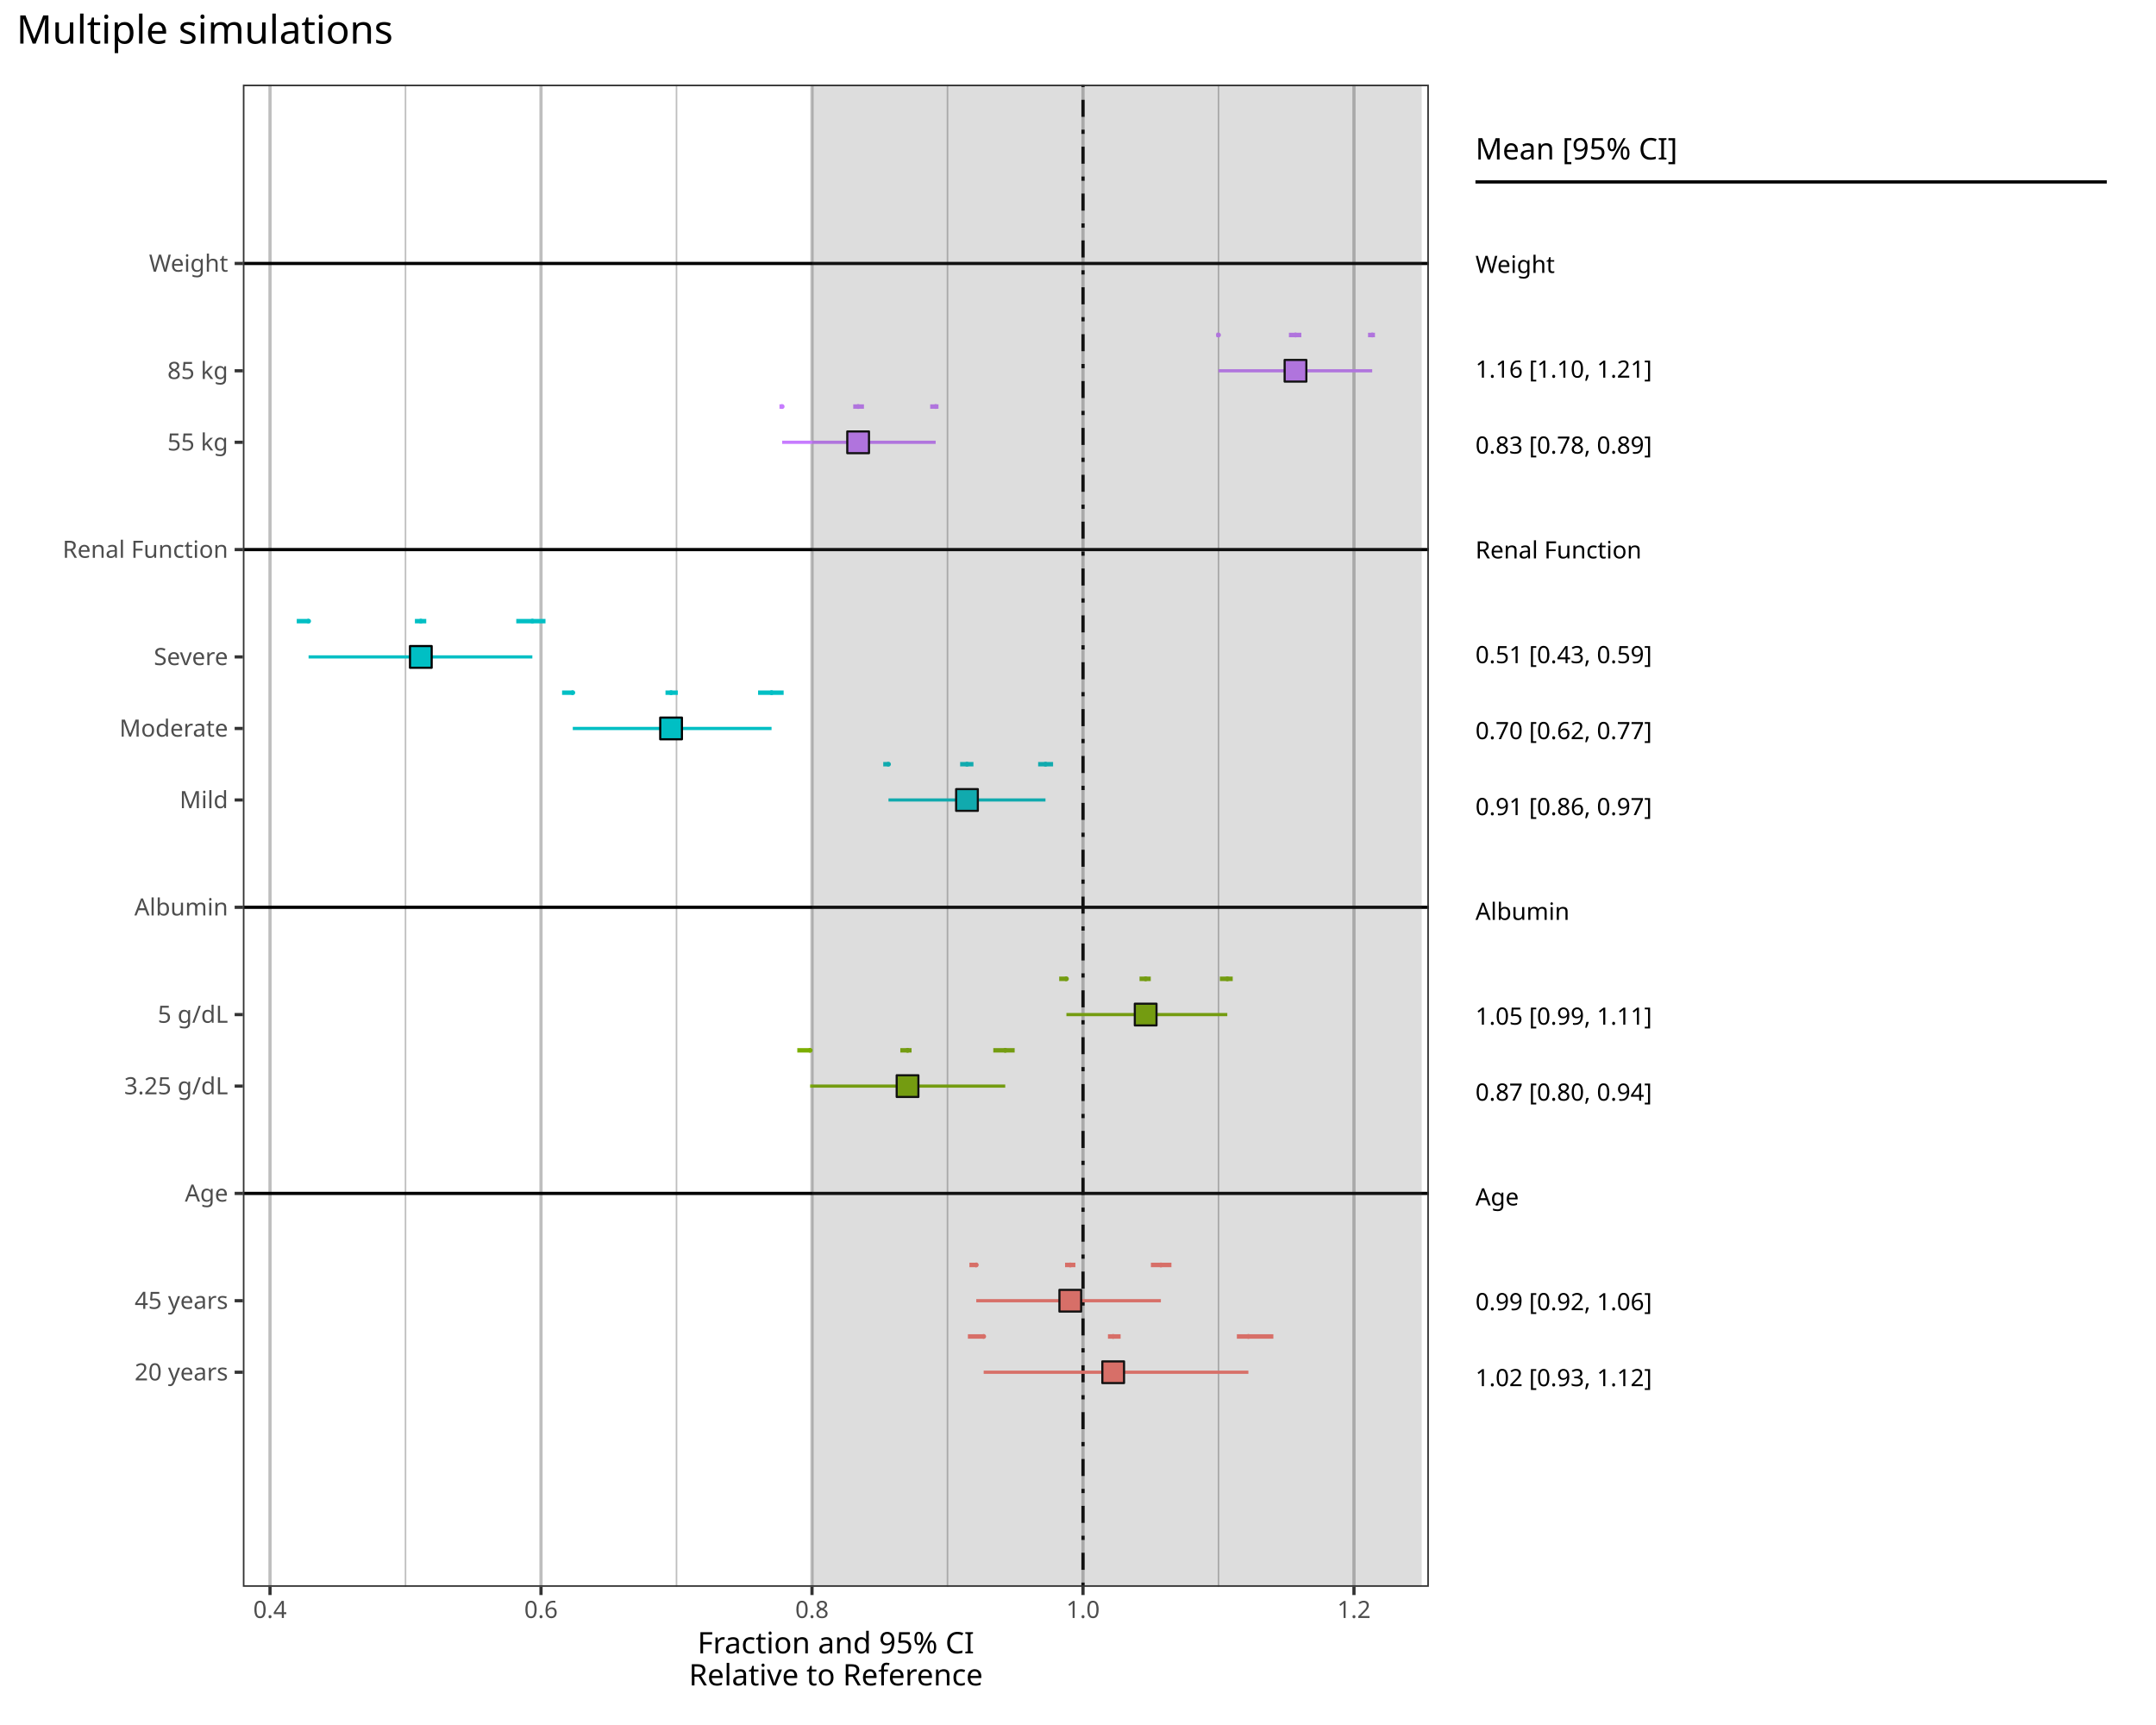
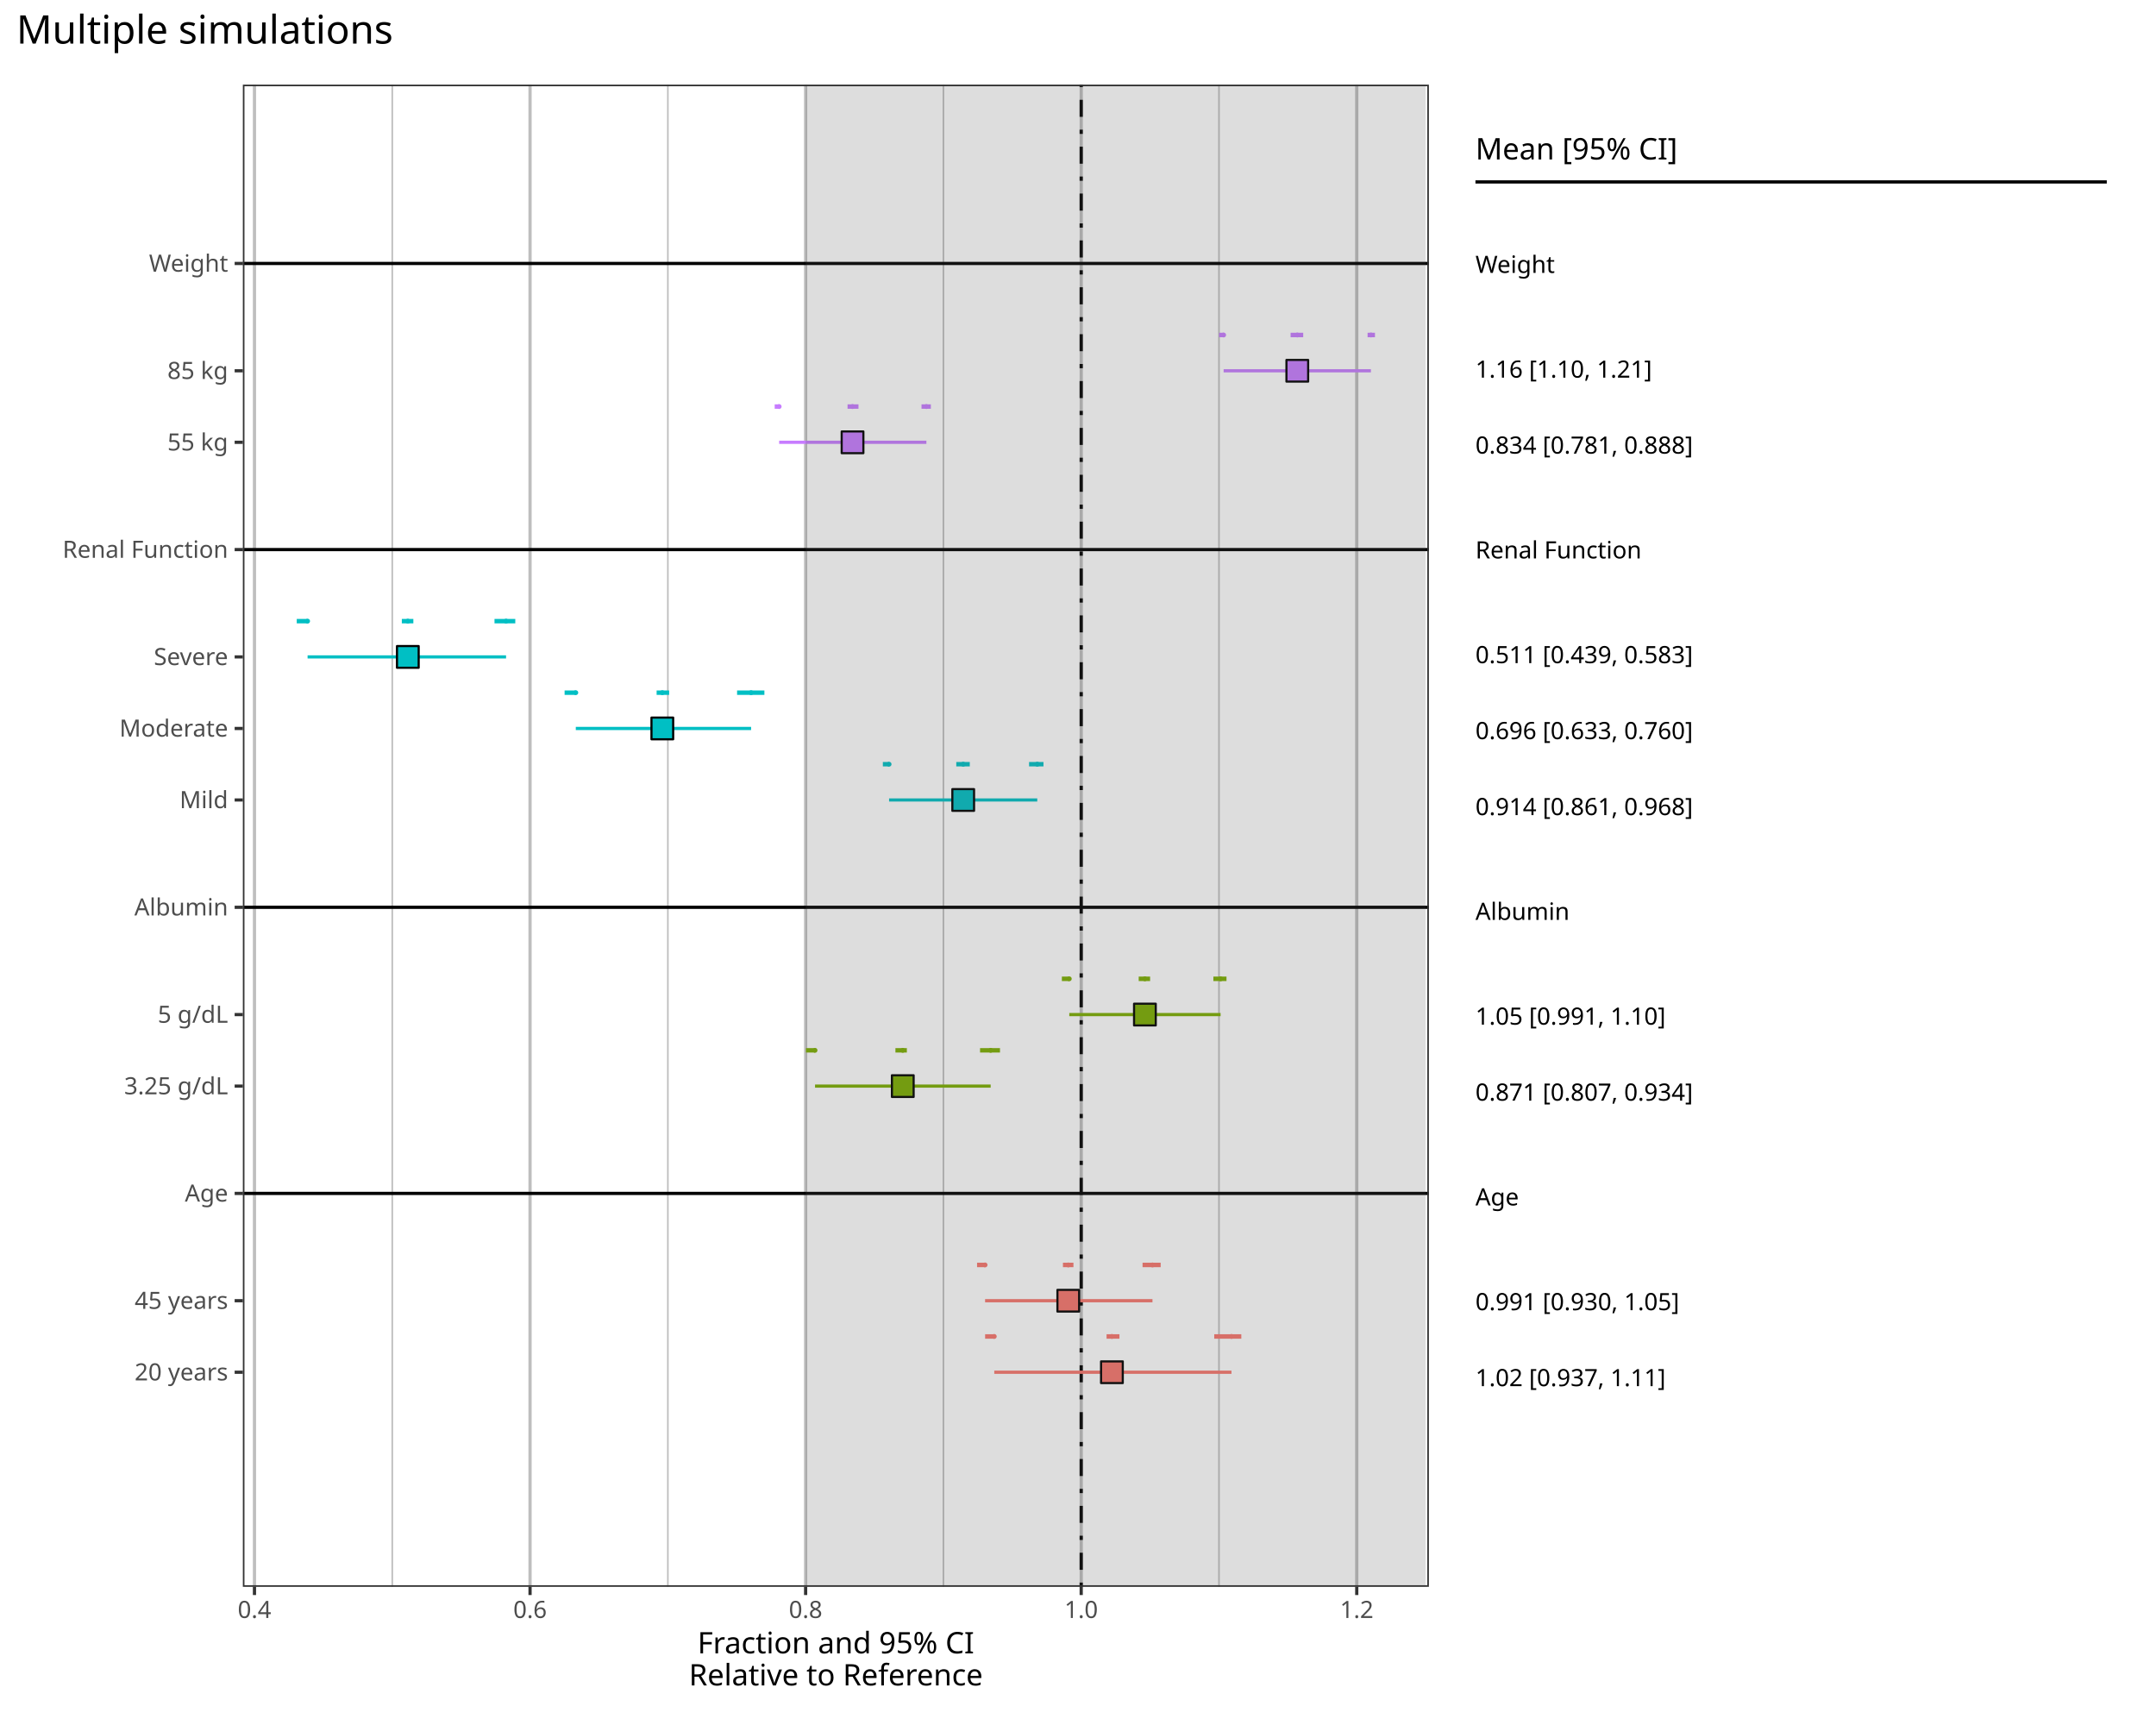
<svg xmlns="http://www.w3.org/2000/svg" class="svglite" data-engine-version="2.0" width="720.00pt" height="576.00pt" viewBox="0 0 720.00 576.00">
  <defs>
    <style type="text/css">
    .svglite line, .svglite polyline, .svglite polygon, .svglite path, .svglite rect, .svglite circle {
      fill: none;
      stroke: #000000;
      stroke-linecap: round;
      stroke-linejoin: round;
      stroke-miterlimit: 10.00;
    }
  </style>
  </defs>
  <rect width="100%" height="100%" style="stroke: none; fill: #FFFFFF;" />
  <defs>
    <clipPath id="cpMC4wMHw3MjAuMDB8MC4wMHw1NzYuMDA=">
      <rect x="0.00" y="0.00" width="720.00" height="576.00" />
    </clipPath>
  </defs>
  <g clip-path="url(#cpMC4wMHw3MjAuMDB8MC4wMHw1NzYuMDA=)">
    <rect x="0.00" y="0.00" width="720.00" height="576.00" style="stroke-width: 1.07; stroke: #FFFFFF; fill: #FFFFFF;" />
  </g>
  <defs>
    <clipPath id="cpNS40OHw3MTQuNTJ8MjIuNzh8NTcwLjUy">
      <rect x="5.48" y="22.78" width="709.04" height="547.74" />
    </clipPath>
  </defs>
  <g clip-path="url(#cpNS40OHw3MTQuNTJ8MjIuNzh8NTcwLjUy)">
</g>
  <g clip-path="url(#cpMC4wMHw3MjAuMDB8MC4wMHw1NzYuMDA=)">
</g>
  <defs>
    <clipPath id="cpNS40OHw0NzguMTd8MjIuNzh8NTcwLjUy">
      <rect x="5.48" y="22.78" width="472.69" height="547.74" />
    </clipPath>
  </defs>
  <g clip-path="url(#cpNS40OHw0NzguMTd8MjIuNzh8NTcwLjUy)">
    <rect x="5.48" y="22.78" width="472.69" height="547.74" style="stroke-width: 1.07; stroke: #FFFFFF; fill: #FFFFFF;" />
  </g>
  <g clip-path="url(#cpMC4wMHw3MjAuMDB8MC4wMHw1NzYuMDA=)">
</g>
  <defs>
    <clipPath id="cpODEuMTB8NDc3LjE4fDI4LjI2fDUyOS44Ng==">
      <rect x="81.10" y="28.26" width="396.08" height="501.60" />
    </clipPath>
  </defs>
  <g clip-path="url(#cpODEuMTB8NDc3LjE4fDI4LjI2fDUyOS44Ng==)">
    <rect x="81.10" y="28.26" width="396.08" height="501.60" style="stroke-width: 1.07; stroke: none; fill: #FFFFFF;" />
-     <polyline points="135.42,529.86 135.42,28.26 " style="stroke-width: 0.53; stroke: #BEBEBE; stroke-linecap: butt;" />
-     <polyline points="225.92,529.86 225.92,28.26 " style="stroke-width: 0.53; stroke: #BEBEBE; stroke-linecap: butt;" />
-     <polyline points="316.42,529.86 316.42,28.26 " style="stroke-width: 0.53; stroke: #BEBEBE; stroke-linecap: butt;" />
-     <polyline points="406.92,529.86 406.92,28.26 " style="stroke-width: 0.53; stroke: #BEBEBE; stroke-linecap: butt;" />
-     <polyline points="90.17,529.86 90.17,28.26 " style="stroke-width: 1.07; stroke: #BEBEBE; stroke-linecap: butt;" />
-     <polyline points="180.67,529.86 180.67,28.26 " style="stroke-width: 1.07; stroke: #BEBEBE; stroke-linecap: butt;" />
-     <polyline points="271.17,529.86 271.17,28.26 " style="stroke-width: 1.07; stroke: #BEBEBE; stroke-linecap: butt;" />
-     <polyline points="361.67,529.86 361.67,28.26 " style="stroke-width: 1.07; stroke: #BEBEBE; stroke-linecap: butt;" />
-     <polyline points="452.16,529.86 452.16,28.26 " style="stroke-width: 1.07; stroke: #BEBEBE; stroke-linecap: butt;" />
-     <line x1="361.67" y1="529.86" x2="361.67" y2="28.26" style="stroke-width: 1.07; stroke-dasharray: 1.42,4.27,5.69,4.27; stroke-linecap: butt;" />
-     <polyline points="416.90,458.21 416.90,458.21 " style="stroke-width: 1.07; stroke: #F8766D; stroke-linecap: butt;" />
-     <polyline points="416.90,458.21 328.50,458.21 " style="stroke-width: 1.07; stroke: #F8766D; stroke-linecap: butt;" />
-     <polyline points="328.50,458.21 328.50,458.21 " style="stroke-width: 1.07; stroke: #F8766D; stroke-linecap: butt;" />
-     <polyline points="387.68,434.32 387.68,434.32 " style="stroke-width: 1.07; stroke: #F8766D; stroke-linecap: butt;" />
-     <polyline points="387.68,434.32 326.02,434.32 " style="stroke-width: 1.07; stroke: #F8766D; stroke-linecap: butt;" />
-     <polyline points="326.02,434.32 326.02,434.32 " style="stroke-width: 1.07; stroke: #F8766D; stroke-linecap: butt;" />
-     <polyline points="335.70,362.66 335.70,362.66 " style="stroke-width: 1.07; stroke: #7CAE00; stroke-linecap: butt;" />
-     <polyline points="335.70,362.66 270.55,362.66 " style="stroke-width: 1.07; stroke: #7CAE00; stroke-linecap: butt;" />
-     <polyline points="270.55,362.66 270.55,362.66 " style="stroke-width: 1.07; stroke: #7CAE00; stroke-linecap: butt;" />
-     <polyline points="409.86,338.78 409.86,338.78 " style="stroke-width: 1.07; stroke: #7CAE00; stroke-linecap: butt;" />
-     <polyline points="409.86,338.78 356.13,338.78 " style="stroke-width: 1.07; stroke: #7CAE00; stroke-linecap: butt;" />
-     <polyline points="356.13,338.78 356.13,338.78 " style="stroke-width: 1.07; stroke: #7CAE00; stroke-linecap: butt;" />
-     <polyline points="349.14,267.12 349.14,267.12 " style="stroke-width: 1.07; stroke: #00BFC4; stroke-linecap: butt;" />
-     <polyline points="349.14,267.12 296.71,267.12 " style="stroke-width: 1.07; stroke: #00BFC4; stroke-linecap: butt;" />
-     <polyline points="296.71,267.12 296.71,267.12 " style="stroke-width: 1.07; stroke: #00BFC4; stroke-linecap: butt;" />
-     <polyline points="257.66,243.24 257.66,243.24 " style="stroke-width: 1.07; stroke: #00BFC4; stroke-linecap: butt;" />
-     <polyline points="257.66,243.24 191.28,243.24 " style="stroke-width: 1.07; stroke: #00BFC4; stroke-linecap: butt;" />
-     <polyline points="191.28,243.24 191.28,243.24 " style="stroke-width: 1.07; stroke: #00BFC4; stroke-linecap: butt;" />
-     <polyline points="177.78,219.35 177.78,219.35 " style="stroke-width: 1.07; stroke: #00BFC4; stroke-linecap: butt;" />
-     <polyline points="177.78,219.35 103.05,219.35 " style="stroke-width: 1.07; stroke: #00BFC4; stroke-linecap: butt;" />
-     <polyline points="103.05,219.35 103.05,219.35 " style="stroke-width: 1.07; stroke: #00BFC4; stroke-linecap: butt;" />
-     <polyline points="312.47,147.69 312.47,147.69 " style="stroke-width: 1.07; stroke: #C77CFF; stroke-linecap: butt;" />
-     <polyline points="312.47,147.69 261.20,147.69 " style="stroke-width: 1.07; stroke: #C77CFF; stroke-linecap: butt;" />
-     <polyline points="261.20,147.69 261.20,147.69 " style="stroke-width: 1.07; stroke: #C77CFF; stroke-linecap: butt;" />
-     <polyline points="458.25,123.81 458.25,123.81 " style="stroke-width: 1.07; stroke: #C77CFF; stroke-linecap: butt;" />
-     <polyline points="458.25,123.81 406.91,123.81 " style="stroke-width: 1.07; stroke: #C77CFF; stroke-linecap: butt;" />
-     <polyline points="406.91,123.81 406.91,123.81 " style="stroke-width: 1.07; stroke: #C77CFF; stroke-linecap: butt;" />
-     <rect x="368.13" y="454.58" width="7.25" height="7.25" style="stroke-width: 0.71; fill: #F8766D;" />
-     <rect x="353.80" y="430.70" width="7.25" height="7.25" style="stroke-width: 0.71; fill: #F8766D;" />
-     <rect x="299.45" y="359.04" width="7.25" height="7.25" style="stroke-width: 0.71; fill: #7CAE00;" />
-     <rect x="378.97" y="335.15" width="7.25" height="7.25" style="stroke-width: 0.71; fill: #7CAE00;" />
-     <rect x="319.30" y="263.50" width="7.25" height="7.25" style="stroke-width: 0.71; fill: #00BFC4;" />
-     <rect x="220.48" y="239.61" width="7.25" height="7.25" style="stroke-width: 0.71; fill: #00BFC4;" />
-     <rect x="136.91" y="215.73" width="7.25" height="7.25" style="stroke-width: 0.71; fill: #00BFC4;" />
-     <rect x="282.95" y="144.07" width="7.25" height="7.25" style="stroke-width: 0.71; fill: #C77CFF;" />
-     <rect x="429.01" y="120.18" width="7.25" height="7.25" style="stroke-width: 0.71; fill: #C77CFF;" />
+     <polyline points="131.00,529.86 131.00,28.26 " style="stroke-width: 0.53; stroke: #BEBEBE; stroke-linecap: butt;" />
+     <polyline points="223.03,529.86 223.03,28.26 " style="stroke-width: 0.53; stroke: #BEBEBE; stroke-linecap: butt;" />
+     <polyline points="315.05,529.86 315.05,28.26 " style="stroke-width: 0.53; stroke: #BEBEBE; stroke-linecap: butt;" />
+     <polyline points="407.08,529.86 407.08,28.26 " style="stroke-width: 0.53; stroke: #BEBEBE; stroke-linecap: butt;" />
+     <polyline points="84.98,529.86 84.98,28.26 " style="stroke-width: 1.07; stroke: #BEBEBE; stroke-linecap: butt;" />
+     <polyline points="177.01,529.86 177.01,28.26 " style="stroke-width: 1.07; stroke: #BEBEBE; stroke-linecap: butt;" />
+     <polyline points="269.04,529.86 269.04,28.26 " style="stroke-width: 1.07; stroke: #BEBEBE; stroke-linecap: butt;" />
+     <polyline points="361.07,529.86 361.07,28.26 " style="stroke-width: 1.07; stroke: #BEBEBE; stroke-linecap: butt;" />
+     <polyline points="453.09,529.86 453.09,28.26 " style="stroke-width: 1.07; stroke: #BEBEBE; stroke-linecap: butt;" />
+     <line x1="361.07" y1="529.86" x2="361.07" y2="28.26" style="stroke-width: 1.07; stroke-dasharray: 1.42,4.27,5.69,4.27; stroke-linecap: butt;" />
+     <polyline points="411.25,458.21 411.25,458.21 " style="stroke-width: 1.07; stroke: #F8766D; stroke-linecap: butt;" />
+     <polyline points="411.25,458.21 332.04,458.21 " style="stroke-width: 1.07; stroke: #F8766D; stroke-linecap: butt;" />
+     <polyline points="332.04,458.21 332.04,458.21 " style="stroke-width: 1.07; stroke: #F8766D; stroke-linecap: butt;" />
+     <polyline points="384.87,434.32 384.87,434.32 " style="stroke-width: 1.07; stroke: #F8766D; stroke-linecap: butt;" />
+     <polyline points="384.87,434.32 328.97,434.32 " style="stroke-width: 1.07; stroke: #F8766D; stroke-linecap: butt;" />
+     <polyline points="328.97,434.32 328.97,434.32 " style="stroke-width: 1.07; stroke: #F8766D; stroke-linecap: butt;" />
+     <polyline points="330.84,362.66 330.84,362.66 " style="stroke-width: 1.07; stroke: #7CAE00; stroke-linecap: butt;" />
+     <polyline points="330.84,362.66 272.18,362.66 " style="stroke-width: 1.07; stroke: #7CAE00; stroke-linecap: butt;" />
+     <polyline points="272.18,362.66 272.18,362.66 " style="stroke-width: 1.07; stroke: #7CAE00; stroke-linecap: butt;" />
+     <polyline points="407.62,338.78 407.62,338.78 " style="stroke-width: 1.07; stroke: #7CAE00; stroke-linecap: butt;" />
+     <polyline points="407.62,338.78 357.09,338.78 " style="stroke-width: 1.07; stroke: #7CAE00; stroke-linecap: butt;" />
+     <polyline points="357.09,338.78 357.09,338.78 " style="stroke-width: 1.07; stroke: #7CAE00; stroke-linecap: butt;" />
+     <polyline points="346.40,267.12 346.40,267.12 " style="stroke-width: 1.07; stroke: #00BFC4; stroke-linecap: butt;" />
+     <polyline points="346.40,267.12 296.91,267.12 " style="stroke-width: 1.07; stroke: #00BFC4; stroke-linecap: butt;" />
+     <polyline points="296.91,267.12 296.91,267.12 " style="stroke-width: 1.07; stroke: #00BFC4; stroke-linecap: butt;" />
+     <polyline points="250.83,243.24 250.83,243.24 " style="stroke-width: 1.07; stroke: #00BFC4; stroke-linecap: butt;" />
+     <polyline points="250.83,243.24 192.29,243.24 " style="stroke-width: 1.07; stroke: #00BFC4; stroke-linecap: butt;" />
+     <polyline points="192.29,243.24 192.29,243.24 " style="stroke-width: 1.07; stroke: #00BFC4; stroke-linecap: butt;" />
+     <polyline points="169.00,219.35 169.00,219.35 " style="stroke-width: 1.07; stroke: #00BFC4; stroke-linecap: butt;" />
+     <polyline points="169.00,219.35 102.72,219.35 " style="stroke-width: 1.07; stroke: #00BFC4; stroke-linecap: butt;" />
+     <polyline points="102.72,219.35 102.72,219.35 " style="stroke-width: 1.07; stroke: #00BFC4; stroke-linecap: butt;" />
+     <polyline points="309.37,147.69 309.37,147.69 " style="stroke-width: 1.07; stroke: #C77CFF; stroke-linecap: butt;" />
+     <polyline points="309.37,147.69 260.20,147.69 " style="stroke-width: 1.07; stroke: #C77CFF; stroke-linecap: butt;" />
+     <polyline points="260.20,147.69 260.20,147.69 " style="stroke-width: 1.07; stroke: #C77CFF; stroke-linecap: butt;" />
+     <polyline points="457.82,123.81 457.82,123.81 " style="stroke-width: 1.07; stroke: #C77CFF; stroke-linecap: butt;" />
+     <polyline points="457.82,123.81 408.63,123.81 " style="stroke-width: 1.07; stroke: #C77CFF; stroke-linecap: butt;" />
+     <polyline points="408.63,123.81 408.63,123.81 " style="stroke-width: 1.07; stroke: #C77CFF; stroke-linecap: butt;" />
+     <rect x="367.70" y="454.58" width="7.25" height="7.25" style="stroke-width: 0.71; fill: #F8766D;" />
+     <rect x="353.13" y="430.70" width="7.25" height="7.25" style="stroke-width: 0.71; fill: #F8766D;" />
+     <rect x="297.86" y="359.04" width="7.25" height="7.25" style="stroke-width: 0.71; fill: #7CAE00;" />
+     <rect x="378.72" y="335.15" width="7.25" height="7.25" style="stroke-width: 0.71; fill: #7CAE00;" />
+     <rect x="318.04" y="263.50" width="7.25" height="7.25" style="stroke-width: 0.71; fill: #00BFC4;" />
+     <rect x="217.56" y="239.61" width="7.25" height="7.25" style="stroke-width: 0.71; fill: #00BFC4;" />
+     <rect x="132.57" y="215.73" width="7.25" height="7.25" style="stroke-width: 0.71; fill: #00BFC4;" />
+     <rect x="281.08" y="144.07" width="7.25" height="7.25" style="stroke-width: 0.71; fill: #C77CFF;" />
+     <rect x="429.61" y="120.18" width="7.25" height="7.25" style="stroke-width: 0.71; fill: #C77CFF;" />
    <line x1="81.10" y1="87.98" x2="477.18" y2="87.98" style="stroke-width: 1.07; stroke-linecap: butt;" />
    <line x1="81.10" y1="183.52" x2="477.18" y2="183.52" style="stroke-width: 1.07; stroke-linecap: butt;" />
    <line x1="81.10" y1="302.95" x2="477.18" y2="302.95" style="stroke-width: 1.07; stroke-linecap: butt;" />
    <line x1="81.10" y1="398.49" x2="477.18" y2="398.49" style="stroke-width: 1.07; stroke-linecap: butt;" />
-     <circle cx="328.50" cy="446.26" r="0.46" style="stroke-width: 0.71; stroke: #F8766D; fill: #F8766D;" />
-     <circle cx="326.02" cy="422.38" r="0.46" style="stroke-width: 0.71; stroke: #F8766D; fill: #F8766D;" />
-     <circle cx="270.55" cy="350.72" r="0.46" style="stroke-width: 0.71; stroke: #7CAE00; fill: #7CAE00;" />
-     <circle cx="356.13" cy="326.84" r="0.46" style="stroke-width: 0.71; stroke: #7CAE00; fill: #7CAE00;" />
-     <circle cx="296.71" cy="255.18" r="0.46" style="stroke-width: 0.71; stroke: #00BFC4; fill: #00BFC4;" />
-     <circle cx="191.28" cy="231.29" r="0.46" style="stroke-width: 0.71; stroke: #00BFC4; fill: #00BFC4;" />
-     <circle cx="103.05" cy="207.41" r="0.46" style="stroke-width: 0.71; stroke: #00BFC4; fill: #00BFC4;" />
-     <circle cx="261.20" cy="135.75" r="0.46" style="stroke-width: 0.71; stroke: #C77CFF; fill: #C77CFF;" />
-     <circle cx="406.91" cy="111.86" r="0.46" style="stroke-width: 0.71; stroke: #C77CFF; fill: #C77CFF;" />
-     <line x1="323.23" y1="446.26" x2="328.50" y2="446.26" style="stroke-width: 1.49; stroke: #F8766D; stroke-linecap: butt;" />
-     <line x1="323.74" y1="422.38" x2="326.02" y2="422.38" style="stroke-width: 1.49; stroke: #F8766D; stroke-linecap: butt;" />
-     <line x1="266.26" y1="350.72" x2="270.55" y2="350.72" style="stroke-width: 1.49; stroke: #7CAE00; stroke-linecap: butt;" />
-     <line x1="353.72" y1="326.84" x2="356.13" y2="326.84" style="stroke-width: 1.49; stroke: #7CAE00; stroke-linecap: butt;" />
-     <line x1="294.96" y1="255.18" x2="296.71" y2="255.18" style="stroke-width: 1.49; stroke: #00BFC4; stroke-linecap: butt;" />
-     <line x1="187.71" y1="231.29" x2="191.28" y2="231.29" style="stroke-width: 1.49; stroke: #00BFC4; stroke-linecap: butt;" />
-     <line x1="99.10" y1="207.41" x2="103.05" y2="207.41" style="stroke-width: 1.49; stroke: #00BFC4; stroke-linecap: butt;" />
-     <line x1="260.30" y1="135.75" x2="261.20" y2="135.75" style="stroke-width: 1.49; stroke: #C77CFF; stroke-linecap: butt;" />
-     <line x1="406.25" y1="111.86" x2="406.91" y2="111.86" style="stroke-width: 1.49; stroke: #C77CFF; stroke-linecap: butt;" />
-     <circle cx="416.90" cy="446.26" r="0.46" style="stroke-width: 0.71; stroke: #F8766D; fill: #F8766D;" />
-     <circle cx="387.68" cy="422.38" r="0.46" style="stroke-width: 0.71; stroke: #F8766D; fill: #F8766D;" />
-     <circle cx="335.70" cy="350.72" r="0.46" style="stroke-width: 0.71; stroke: #7CAE00; fill: #7CAE00;" />
-     <circle cx="409.86" cy="326.84" r="0.46" style="stroke-width: 0.71; stroke: #7CAE00; fill: #7CAE00;" />
-     <circle cx="349.14" cy="255.18" r="0.46" style="stroke-width: 0.71; stroke: #00BFC4; fill: #00BFC4;" />
-     <circle cx="257.66" cy="231.29" r="0.46" style="stroke-width: 0.71; stroke: #00BFC4; fill: #00BFC4;" />
-     <circle cx="177.78" cy="207.41" r="0.46" style="stroke-width: 0.71; stroke: #00BFC4; fill: #00BFC4;" />
-     <circle cx="312.47" cy="135.75" r="0.46" style="stroke-width: 0.71; stroke: #C77CFF; fill: #C77CFF;" />
-     <circle cx="458.25" cy="111.86" r="0.46" style="stroke-width: 0.71; stroke: #C77CFF; fill: #C77CFF;" />
-     <line x1="413.05" y1="446.26" x2="425.24" y2="446.26" style="stroke-width: 1.49; stroke: #F8766D; stroke-linecap: butt;" />
-     <line x1="384.35" y1="422.38" x2="391.20" y2="422.38" style="stroke-width: 1.49; stroke: #F8766D; stroke-linecap: butt;" />
-     <line x1="331.71" y1="350.72" x2="338.85" y2="350.72" style="stroke-width: 1.49; stroke: #7CAE00; stroke-linecap: butt;" />
-     <line x1="407.37" y1="326.84" x2="411.67" y2="326.84" style="stroke-width: 1.49; stroke: #7CAE00; stroke-linecap: butt;" />
-     <line x1="346.69" y1="255.18" x2="351.68" y2="255.18" style="stroke-width: 1.49; stroke: #00BFC4; stroke-linecap: butt;" />
-     <line x1="253.16" y1="231.29" x2="261.70" y2="231.29" style="stroke-width: 1.49; stroke: #00BFC4; stroke-linecap: butt;" />
-     <line x1="172.41" y1="207.41" x2="182.17" y2="207.41" style="stroke-width: 1.49; stroke: #00BFC4; stroke-linecap: butt;" />
-     <line x1="310.64" y1="135.75" x2="313.41" y2="135.75" style="stroke-width: 1.49; stroke: #C77CFF; stroke-linecap: butt;" />
-     <line x1="456.86" y1="111.86" x2="459.17" y2="111.86" style="stroke-width: 1.49; stroke: #C77CFF; stroke-linecap: butt;" />
-     <circle cx="371.75" cy="446.26" r="0.46" style="stroke-width: 0.71; stroke: #F8766D; fill: #F8766D;" />
-     <circle cx="357.43" cy="422.38" r="0.46" style="stroke-width: 0.71; stroke: #F8766D; fill: #F8766D;" />
-     <circle cx="303.08" cy="350.72" r="0.46" style="stroke-width: 0.71; stroke: #7CAE00; fill: #7CAE00;" />
-     <circle cx="382.59" cy="326.84" r="0.46" style="stroke-width: 0.71; stroke: #7CAE00; fill: #7CAE00;" />
-     <circle cx="322.92" cy="255.18" r="0.46" style="stroke-width: 0.71; stroke: #00BFC4; fill: #00BFC4;" />
-     <circle cx="224.10" cy="231.29" r="0.46" style="stroke-width: 0.71; stroke: #00BFC4; fill: #00BFC4;" />
-     <circle cx="140.53" cy="207.41" r="0.46" style="stroke-width: 0.71; stroke: #00BFC4; fill: #00BFC4;" />
-     <circle cx="286.57" cy="135.75" r="0.46" style="stroke-width: 0.71; stroke: #C77CFF; fill: #C77CFF;" />
-     <circle cx="432.63" cy="111.86" r="0.46" style="stroke-width: 0.71; stroke: #C77CFF; fill: #C77CFF;" />
-     <line x1="370.00" y1="446.26" x2="374.23" y2="446.26" style="stroke-width: 1.49; stroke: #F8766D; stroke-linecap: butt;" />
-     <line x1="355.68" y1="422.38" x2="359.13" y2="422.38" style="stroke-width: 1.49; stroke: #F8766D; stroke-linecap: butt;" />
-     <line x1="300.66" y1="350.72" x2="304.42" y2="350.72" style="stroke-width: 1.49; stroke: #7CAE00; stroke-linecap: butt;" />
-     <line x1="380.55" y1="326.84" x2="384.30" y2="326.84" style="stroke-width: 1.49; stroke: #7CAE00; stroke-linecap: butt;" />
-     <line x1="320.64" y1="255.18" x2="325.08" y2="255.18" style="stroke-width: 1.49; stroke: #00BFC4; stroke-linecap: butt;" />
-     <line x1="222.24" y1="231.29" x2="226.35" y2="231.29" style="stroke-width: 1.49; stroke: #00BFC4; stroke-linecap: butt;" />
-     <line x1="138.56" y1="207.41" x2="142.35" y2="207.41" style="stroke-width: 1.49; stroke: #00BFC4; stroke-linecap: butt;" />
-     <line x1="284.94" y1="135.75" x2="288.52" y2="135.75" style="stroke-width: 1.49; stroke: #C77CFF; stroke-linecap: butt;" />
-     <line x1="430.44" y1="111.86" x2="434.58" y2="111.86" style="stroke-width: 1.49; stroke: #C77CFF; stroke-linecap: butt;" />
-     <rect x="271.17" y="28.26" width="203.62" height="907.66" style="stroke-width: 1.07; stroke: none; stroke-linecap: square; stroke-linejoin: miter; fill: #595959; fill-opacity: 0.20;" />
+     <circle cx="332.04" cy="446.26" r="0.46" style="stroke-width: 0.71; stroke: #F8766D; fill: #F8766D;" />
+     <circle cx="328.97" cy="422.38" r="0.46" style="stroke-width: 0.71; stroke: #F8766D; fill: #F8766D;" />
+     <circle cx="272.18" cy="350.72" r="0.46" style="stroke-width: 0.71; stroke: #7CAE00; fill: #7CAE00;" />
+     <circle cx="357.09" cy="326.84" r="0.46" style="stroke-width: 0.71; stroke: #7CAE00; fill: #7CAE00;" />
+     <circle cx="296.91" cy="255.18" r="0.46" style="stroke-width: 0.71; stroke: #00BFC4; fill: #00BFC4;" />
+     <circle cx="192.29" cy="231.29" r="0.46" style="stroke-width: 0.71; stroke: #00BFC4; fill: #00BFC4;" />
+     <circle cx="102.72" cy="207.41" r="0.46" style="stroke-width: 0.71; stroke: #00BFC4; fill: #00BFC4;" />
+     <circle cx="260.20" cy="135.75" r="0.46" style="stroke-width: 0.71; stroke: #C77CFF; fill: #C77CFF;" />
+     <circle cx="408.63" cy="111.86" r="0.46" style="stroke-width: 0.71; stroke: #C77CFF; fill: #C77CFF;" />
+     <line x1="328.98" y1="446.26" x2="332.04" y2="446.26" style="stroke-width: 1.49; stroke: #F8766D; stroke-linecap: butt;" />
+     <line x1="326.29" y1="422.38" x2="328.97" y2="422.38" style="stroke-width: 1.49; stroke: #F8766D; stroke-linecap: butt;" />
+     <line x1="269.15" y1="350.72" x2="272.18" y2="350.72" style="stroke-width: 1.49; stroke: #7CAE00; stroke-linecap: butt;" />
+     <line x1="354.61" y1="326.84" x2="357.09" y2="326.84" style="stroke-width: 1.49; stroke: #7CAE00; stroke-linecap: butt;" />
+     <line x1="294.83" y1="255.18" x2="296.91" y2="255.18" style="stroke-width: 1.49; stroke: #00BFC4; stroke-linecap: butt;" />
+     <line x1="188.55" y1="231.29" x2="192.29" y2="231.29" style="stroke-width: 1.49; stroke: #00BFC4; stroke-linecap: butt;" />
+     <line x1="99.10" y1="207.41" x2="102.72" y2="207.41" style="stroke-width: 1.49; stroke: #00BFC4; stroke-linecap: butt;" />
+     <line x1="258.71" y1="135.75" x2="260.20" y2="135.75" style="stroke-width: 1.49; stroke: #C77CFF; stroke-linecap: butt;" />
+     <line x1="407.12" y1="111.86" x2="408.63" y2="111.86" style="stroke-width: 1.49; stroke: #C77CFF; stroke-linecap: butt;" />
+     <circle cx="411.25" cy="446.26" r="0.46" style="stroke-width: 0.71; stroke: #F8766D; fill: #F8766D;" />
+     <circle cx="384.87" cy="422.38" r="0.46" style="stroke-width: 0.71; stroke: #F8766D; fill: #F8766D;" />
+     <circle cx="330.84" cy="350.72" r="0.46" style="stroke-width: 0.71; stroke: #7CAE00; fill: #7CAE00;" />
+     <circle cx="407.62" cy="326.84" r="0.46" style="stroke-width: 0.71; stroke: #7CAE00; fill: #7CAE00;" />
+     <circle cx="346.40" cy="255.18" r="0.46" style="stroke-width: 0.71; stroke: #00BFC4; fill: #00BFC4;" />
+     <circle cx="250.83" cy="231.29" r="0.46" style="stroke-width: 0.71; stroke: #00BFC4; fill: #00BFC4;" />
+     <circle cx="169.00" cy="207.41" r="0.46" style="stroke-width: 0.71; stroke: #00BFC4; fill: #00BFC4;" />
+     <circle cx="309.37" cy="135.75" r="0.46" style="stroke-width: 0.71; stroke: #C77CFF; fill: #C77CFF;" />
+     <circle cx="457.82" cy="111.86" r="0.46" style="stroke-width: 0.71; stroke: #C77CFF; fill: #C77CFF;" />
+     <line x1="405.50" y1="446.26" x2="414.54" y2="446.26" style="stroke-width: 1.49; stroke: #F8766D; stroke-linecap: butt;" />
+     <line x1="381.56" y1="422.38" x2="387.61" y2="422.38" style="stroke-width: 1.49; stroke: #F8766D; stroke-linecap: butt;" />
+     <line x1="327.29" y1="350.72" x2="333.95" y2="350.72" style="stroke-width: 1.49; stroke: #7CAE00; stroke-linecap: butt;" />
+     <line x1="405.21" y1="326.84" x2="409.59" y2="326.84" style="stroke-width: 1.49; stroke: #7CAE00; stroke-linecap: butt;" />
+     <line x1="343.66" y1="255.18" x2="348.47" y2="255.18" style="stroke-width: 1.49; stroke: #00BFC4; stroke-linecap: butt;" />
+     <line x1="246.15" y1="231.29" x2="255.27" y2="231.29" style="stroke-width: 1.49; stroke: #00BFC4; stroke-linecap: butt;" />
+     <line x1="165.14" y1="207.41" x2="172.08" y2="207.41" style="stroke-width: 1.49; stroke: #00BFC4; stroke-linecap: butt;" />
+     <line x1="307.74" y1="135.75" x2="310.86" y2="135.75" style="stroke-width: 1.49; stroke: #C77CFF; stroke-linecap: butt;" />
+     <line x1="456.71" y1="111.86" x2="459.17" y2="111.86" style="stroke-width: 1.49; stroke: #C77CFF; stroke-linecap: butt;" />
+     <circle cx="371.32" cy="446.26" r="0.46" style="stroke-width: 0.71; stroke: #F8766D; fill: #F8766D;" />
+     <circle cx="356.76" cy="422.38" r="0.46" style="stroke-width: 0.71; stroke: #F8766D; fill: #F8766D;" />
+     <circle cx="301.48" cy="350.72" r="0.46" style="stroke-width: 0.71; stroke: #7CAE00; fill: #7CAE00;" />
+     <circle cx="382.34" cy="326.84" r="0.46" style="stroke-width: 0.71; stroke: #7CAE00; fill: #7CAE00;" />
+     <circle cx="321.66" cy="255.18" r="0.46" style="stroke-width: 0.71; stroke: #00BFC4; fill: #00BFC4;" />
+     <circle cx="221.18" cy="231.29" r="0.46" style="stroke-width: 0.71; stroke: #00BFC4; fill: #00BFC4;" />
+     <circle cx="136.19" cy="207.41" r="0.46" style="stroke-width: 0.71; stroke: #00BFC4; fill: #00BFC4;" />
+     <circle cx="284.70" cy="135.75" r="0.46" style="stroke-width: 0.71; stroke: #C77CFF; fill: #C77CFF;" />
+     <circle cx="433.23" cy="111.86" r="0.46" style="stroke-width: 0.71; stroke: #C77CFF; fill: #C77CFF;" />
+     <line x1="369.54" y1="446.26" x2="373.84" y2="446.26" style="stroke-width: 1.49; stroke: #F8766D; stroke-linecap: butt;" />
+     <line x1="354.97" y1="422.38" x2="358.48" y2="422.38" style="stroke-width: 1.49; stroke: #F8766D; stroke-linecap: butt;" />
+     <line x1="299.03" y1="350.72" x2="302.85" y2="350.72" style="stroke-width: 1.49; stroke: #7CAE00; stroke-linecap: butt;" />
+     <line x1="380.27" y1="326.84" x2="384.08" y2="326.84" style="stroke-width: 1.49; stroke: #7CAE00; stroke-linecap: butt;" />
+     <line x1="319.35" y1="255.18" x2="323.86" y2="255.18" style="stroke-width: 1.49; stroke: #00BFC4; stroke-linecap: butt;" />
+     <line x1="219.28" y1="231.29" x2="223.46" y2="231.29" style="stroke-width: 1.49; stroke: #00BFC4; stroke-linecap: butt;" />
+     <line x1="134.19" y1="207.41" x2="138.04" y2="207.41" style="stroke-width: 1.49; stroke: #00BFC4; stroke-linecap: butt;" />
+     <line x1="283.04" y1="135.75" x2="286.69" y2="135.75" style="stroke-width: 1.49; stroke: #C77CFF; stroke-linecap: butt;" />
+     <line x1="431.00" y1="111.86" x2="435.21" y2="111.86" style="stroke-width: 1.49; stroke: #C77CFF; stroke-linecap: butt;" />
+     <rect x="269.04" y="28.26" width="207.06" height="907.66" style="stroke-width: 1.07; stroke: none; stroke-linecap: square; stroke-linejoin: miter; fill: #595959; fill-opacity: 0.20;" />
    <rect x="81.10" y="28.26" width="396.08" height="501.60" style="stroke-width: 1.07; stroke: #333333;" />
  </g>
  <g clip-path="url(#cpMC4wMHw3MjAuMDB8MC4wMHw1NzYuMDA=)">
    <text x="76.17" y="90.71" text-anchor="end" style="font-size: 7.94px; fill: #4D4D4D; font-family: sans;" textLength="24.70px" lengthAdjust="spacingAndGlyphs">Weight</text>
    <text x="76.17" y="126.54" text-anchor="end" style="font-size: 7.94px; fill: #4D4D4D; font-family: sans;" textLength="19.42px" lengthAdjust="spacingAndGlyphs">85 kg</text>
    <text x="76.17" y="150.42" text-anchor="end" style="font-size: 7.94px; fill: #4D4D4D; font-family: sans;" textLength="19.42px" lengthAdjust="spacingAndGlyphs">55 kg</text>
    <text x="76.17" y="186.25" text-anchor="end" style="font-size: 7.94px; fill: #4D4D4D; font-family: sans;" textLength="53.39px" lengthAdjust="spacingAndGlyphs">Renal Function</text>
    <text x="76.17" y="222.08" text-anchor="end" style="font-size: 7.94px; fill: #4D4D4D; font-family: sans;" textLength="25.15px" lengthAdjust="spacingAndGlyphs">Severe</text>
    <text x="76.17" y="245.97" text-anchor="end" style="font-size: 7.94px; fill: #4D4D4D; font-family: sans;" textLength="33.54px" lengthAdjust="spacingAndGlyphs">Moderate</text>
    <text x="76.17" y="269.85" text-anchor="end" style="font-size: 7.94px; fill: #4D4D4D; font-family: sans;" textLength="14.55px" lengthAdjust="spacingAndGlyphs">Mild</text>
    <text x="76.17" y="305.68" text-anchor="end" style="font-size: 7.94px; fill: #4D4D4D; font-family: sans;" textLength="28.68px" lengthAdjust="spacingAndGlyphs">Albumin</text>
    <text x="76.17" y="341.51" text-anchor="end" style="font-size: 7.94px; fill: #4D4D4D; font-family: sans;" textLength="22.07px" lengthAdjust="spacingAndGlyphs">5 g/dL</text>
    <text x="76.17" y="365.40" text-anchor="end" style="font-size: 7.94px; fill: #4D4D4D; font-family: sans;" textLength="33.10px" lengthAdjust="spacingAndGlyphs">3.25 g/dL</text>
    <text x="76.17" y="401.22" text-anchor="end" style="font-size: 7.94px; fill: #4D4D4D; font-family: sans;" textLength="14.12px" lengthAdjust="spacingAndGlyphs">Age</text>
    <text x="76.17" y="437.05" text-anchor="end" style="font-size: 7.94px; fill: #4D4D4D; font-family: sans;" textLength="30.45px" lengthAdjust="spacingAndGlyphs">45 years</text>
    <text x="76.17" y="460.94" text-anchor="end" style="font-size: 7.94px; fill: #4D4D4D; font-family: sans;" textLength="30.45px" lengthAdjust="spacingAndGlyphs">20 years</text>
    <polyline points="78.36,87.98 81.10,87.98 " style="stroke-width: 1.07; stroke: #333333; stroke-linecap: butt;" />
    <polyline points="78.36,123.81 81.10,123.81 " style="stroke-width: 1.07; stroke: #333333; stroke-linecap: butt;" />
    <polyline points="78.36,147.69 81.10,147.69 " style="stroke-width: 1.07; stroke: #333333; stroke-linecap: butt;" />
    <polyline points="78.36,183.52 81.10,183.52 " style="stroke-width: 1.07; stroke: #333333; stroke-linecap: butt;" />
    <polyline points="78.36,219.35 81.10,219.35 " style="stroke-width: 1.07; stroke: #333333; stroke-linecap: butt;" />
    <polyline points="78.36,243.24 81.10,243.24 " style="stroke-width: 1.07; stroke: #333333; stroke-linecap: butt;" />
    <polyline points="78.36,267.12 81.10,267.12 " style="stroke-width: 1.07; stroke: #333333; stroke-linecap: butt;" />
    <polyline points="78.36,302.95 81.10,302.95 " style="stroke-width: 1.07; stroke: #333333; stroke-linecap: butt;" />
    <polyline points="78.36,338.78 81.10,338.78 " style="stroke-width: 1.07; stroke: #333333; stroke-linecap: butt;" />
    <polyline points="78.36,362.66 81.10,362.66 " style="stroke-width: 1.07; stroke: #333333; stroke-linecap: butt;" />
    <polyline points="78.36,398.49 81.10,398.49 " style="stroke-width: 1.07; stroke: #333333; stroke-linecap: butt;" />
    <polyline points="78.36,434.32 81.10,434.32 " style="stroke-width: 1.07; stroke: #333333; stroke-linecap: butt;" />
    <polyline points="78.36,458.21 81.10,458.21 " style="stroke-width: 1.07; stroke: #333333; stroke-linecap: butt;" />
-     <polyline points="90.17,532.60 90.17,529.86 " style="stroke-width: 1.07; stroke: #333333; stroke-linecap: butt;" />
-     <polyline points="180.67,532.60 180.67,529.86 " style="stroke-width: 1.07; stroke: #333333; stroke-linecap: butt;" />
-     <polyline points="271.17,532.60 271.17,529.86 " style="stroke-width: 1.07; stroke: #333333; stroke-linecap: butt;" />
-     <polyline points="361.67,532.60 361.67,529.86 " style="stroke-width: 1.07; stroke: #333333; stroke-linecap: butt;" />
-     <polyline points="452.16,532.60 452.16,529.86 " style="stroke-width: 1.07; stroke: #333333; stroke-linecap: butt;" />
-     <text x="90.17" y="540.26" text-anchor="middle" style="font-size: 7.94px; fill: #4D4D4D; font-family: sans;" textLength="11.03px" lengthAdjust="spacingAndGlyphs">0.4</text>
-     <text x="180.67" y="540.26" text-anchor="middle" style="font-size: 7.94px; fill: #4D4D4D; font-family: sans;" textLength="11.03px" lengthAdjust="spacingAndGlyphs">0.6</text>
-     <text x="271.17" y="540.26" text-anchor="middle" style="font-size: 7.94px; fill: #4D4D4D; font-family: sans;" textLength="11.03px" lengthAdjust="spacingAndGlyphs">0.8</text>
-     <text x="361.67" y="540.26" text-anchor="middle" style="font-size: 7.94px; fill: #4D4D4D; font-family: sans;" textLength="11.03px" lengthAdjust="spacingAndGlyphs">1.0</text>
-     <text x="452.16" y="540.26" text-anchor="middle" style="font-size: 7.94px; fill: #4D4D4D; font-family: sans;" textLength="11.03px" lengthAdjust="spacingAndGlyphs">1.2</text>
+     <polyline points="84.98,532.60 84.98,529.86 " style="stroke-width: 1.07; stroke: #333333; stroke-linecap: butt;" />
+     <polyline points="177.01,532.60 177.01,529.86 " style="stroke-width: 1.07; stroke: #333333; stroke-linecap: butt;" />
+     <polyline points="269.04,532.60 269.04,529.86 " style="stroke-width: 1.07; stroke: #333333; stroke-linecap: butt;" />
+     <polyline points="361.07,532.60 361.07,529.86 " style="stroke-width: 1.07; stroke: #333333; stroke-linecap: butt;" />
+     <polyline points="453.09,532.60 453.09,529.86 " style="stroke-width: 1.07; stroke: #333333; stroke-linecap: butt;" />
+     <text x="84.98" y="540.26" text-anchor="middle" style="font-size: 7.94px; fill: #4D4D4D; font-family: sans;" textLength="11.03px" lengthAdjust="spacingAndGlyphs">0.4</text>
+     <text x="177.01" y="540.26" text-anchor="middle" style="font-size: 7.94px; fill: #4D4D4D; font-family: sans;" textLength="11.03px" lengthAdjust="spacingAndGlyphs">0.6</text>
+     <text x="269.04" y="540.26" text-anchor="middle" style="font-size: 7.94px; fill: #4D4D4D; font-family: sans;" textLength="11.03px" lengthAdjust="spacingAndGlyphs">0.8</text>
+     <text x="361.07" y="540.26" text-anchor="middle" style="font-size: 7.94px; fill: #4D4D4D; font-family: sans;" textLength="11.03px" lengthAdjust="spacingAndGlyphs">1.0</text>
+     <text x="453.09" y="540.26" text-anchor="middle" style="font-size: 7.94px; fill: #4D4D4D; font-family: sans;" textLength="11.03px" lengthAdjust="spacingAndGlyphs">1.2</text>
    <text x="279.14" y="552.08" text-anchor="middle" style="font-size: 9.92px; font-family: sans;" textLength="93.20px" lengthAdjust="spacingAndGlyphs">Fraction and 95% CI </text>
    <text x="279.14" y="562.79" text-anchor="middle" style="font-size: 9.92px; font-family: sans;" textLength="95.42px" lengthAdjust="spacingAndGlyphs">Relative to Reference</text>
  </g>
  <defs>
    <clipPath id="cpNDc4LjE3fDcxNC41MnwyMi43OHw1NzAuNTI=">
      <rect x="478.17" y="22.78" width="236.35" height="547.74" />
    </clipPath>
  </defs>
  <g clip-path="url(#cpNDc4LjE3fDcxNC41MnwyMi43OHw1NzAuNTI=)">
    <rect x="478.17" y="22.78" width="236.35" height="547.74" style="stroke-width: 1.07; stroke: #FFFFFF; fill: #FFFFFF;" />
  </g>
  <g clip-path="url(#cpMC4wMHw3MjAuMDB8MC4wMHw1NzYuMDA=)">
</g>
  <defs>
    <clipPath id="cpNDkyLjczfDcwMy41NnwyOC4yNnw1NDAuNTg=">
      <rect x="492.73" y="28.26" width="210.83" height="512.32" />
    </clipPath>
  </defs>
  <g clip-path="url(#cpNDkyLjczfDcwMy41NnwyOC4yNnw1NDAuNTg=)">
    <rect x="492.73" y="28.26" width="210.83" height="512.32" style="stroke-width: 1.07; stroke: none; fill: #FFFFFF;" />
    <text x="492.73" y="91.12" style="font-size: 7.97px; font-family: sans;" textLength="24.79px" lengthAdjust="spacingAndGlyphs">Weight</text>
    <text x="492.73" y="126.10" style="font-size: 7.97px; font-family: sans;" textLength="57.59px" lengthAdjust="spacingAndGlyphs">1.16 [1.10, 1.21]</text>
-     <text x="492.73" y="151.47" style="font-size: 7.97px; font-family: sans;" textLength="57.59px" lengthAdjust="spacingAndGlyphs">0.83 [0.78, 0.89]</text>
+     <text x="492.73" y="151.47" style="font-size: 7.97px; font-family: sans;" textLength="70.88px" lengthAdjust="spacingAndGlyphs">0.834 [0.781, 0.888]</text>
    <text x="492.73" y="186.46" style="font-size: 7.97px; font-family: sans;" textLength="53.59px" lengthAdjust="spacingAndGlyphs">Renal Function</text>
-     <text x="492.73" y="221.44" style="font-size: 7.97px; font-family: sans;" textLength="57.59px" lengthAdjust="spacingAndGlyphs">0.51 [0.43, 0.59]</text>
-     <text x="492.73" y="246.81" style="font-size: 7.97px; font-family: sans;" textLength="57.59px" lengthAdjust="spacingAndGlyphs">0.70 [0.62, 0.77]</text>
-     <text x="492.73" y="272.18" style="font-size: 7.97px; font-family: sans;" textLength="57.59px" lengthAdjust="spacingAndGlyphs">0.91 [0.86, 0.97]</text>
+     <text x="492.73" y="221.44" style="font-size: 7.97px; font-family: sans;" textLength="70.88px" lengthAdjust="spacingAndGlyphs">0.511 [0.439, 0.583]</text>
+     <text x="492.73" y="246.81" style="font-size: 7.97px; font-family: sans;" textLength="70.88px" lengthAdjust="spacingAndGlyphs">0.696 [0.633, 0.760]</text>
+     <text x="492.73" y="272.18" style="font-size: 7.97px; font-family: sans;" textLength="70.88px" lengthAdjust="spacingAndGlyphs">0.914 [0.861, 0.968]</text>
    <text x="492.73" y="307.16" style="font-size: 7.97px; font-family: sans;" textLength="28.79px" lengthAdjust="spacingAndGlyphs">Albumin</text>
-     <text x="492.73" y="342.15" style="font-size: 7.97px; font-family: sans;" textLength="57.59px" lengthAdjust="spacingAndGlyphs">1.05 [0.99, 1.11]</text>
-     <text x="492.73" y="367.52" style="font-size: 7.97px; font-family: sans;" textLength="57.59px" lengthAdjust="spacingAndGlyphs">0.87 [0.80, 0.94]</text>
+     <text x="492.73" y="342.15" style="font-size: 7.97px; font-family: sans;" textLength="62.02px" lengthAdjust="spacingAndGlyphs">1.05 [0.991, 1.10]</text>
+     <text x="492.73" y="367.52" style="font-size: 7.97px; font-family: sans;" textLength="70.88px" lengthAdjust="spacingAndGlyphs">0.871 [0.807, 0.934]</text>
    <text x="492.73" y="402.50" style="font-size: 7.97px; font-family: sans;" textLength="14.18px" lengthAdjust="spacingAndGlyphs">Age</text>
-     <text x="492.73" y="437.49" style="font-size: 7.97px; font-family: sans;" textLength="57.59px" lengthAdjust="spacingAndGlyphs">0.99 [0.92, 1.06]</text>
-     <text x="492.73" y="462.86" style="font-size: 7.97px; font-family: sans;" textLength="57.59px" lengthAdjust="spacingAndGlyphs">1.02 [0.93, 1.12]</text>
+     <text x="492.73" y="437.49" style="font-size: 7.97px; font-family: sans;" textLength="66.45px" lengthAdjust="spacingAndGlyphs">0.991 [0.930, 1.05]</text>
+     <text x="492.73" y="462.86" style="font-size: 7.97px; font-family: sans;" textLength="62.02px" lengthAdjust="spacingAndGlyphs">1.02 [0.937, 1.11]</text>
    <text x="492.73" y="53.25" style="font-size: 9.96px; font-family: sans;" textLength="65.88px" lengthAdjust="spacingAndGlyphs">Mean [95% CI]</text>
    <line x1="492.73" y1="60.75" x2="703.56" y2="60.75" style="stroke-width: 1.07; stroke-linecap: butt;" />
  </g>
  <g clip-path="url(#cpMC4wMHw3MjAuMDB8MC4wMHw1NzYuMDA=)">
    <polyline points="492.73,540.58 703.56,540.58 " style="stroke-width: 1.07; stroke: #FFFFFF; stroke-linecap: butt;" />
    <polyline points="492.73,543.32 492.73,540.58 " style="stroke-width: 1.07; stroke: #FFFFFF; stroke-linecap: butt;" />
-     <polyline points="542.34,543.32 542.34,540.58 " style="stroke-width: 1.07; stroke: #FFFFFF; stroke-linecap: butt;" />
-     <polyline points="591.95,543.32 591.95,540.58 " style="stroke-width: 1.07; stroke: #FFFFFF; stroke-linecap: butt;" />
-     <polyline points="641.55,543.32 641.55,540.58 " style="stroke-width: 1.07; stroke: #FFFFFF; stroke-linecap: butt;" />
-     <polyline points="691.16,543.32 691.16,540.58 " style="stroke-width: 1.07; stroke: #FFFFFF; stroke-linecap: butt;" />
+     <polyline points="545.44,543.32 545.44,540.58 " style="stroke-width: 1.07; stroke: #FFFFFF; stroke-linecap: butt;" />
+     <polyline points="598.15,543.32 598.15,540.58 " style="stroke-width: 1.07; stroke: #FFFFFF; stroke-linecap: butt;" />
+     <polyline points="650.85,543.32 650.85,540.58 " style="stroke-width: 1.07; stroke: #FFFFFF; stroke-linecap: butt;" />
+     <polyline points="703.56,543.32 703.56,540.58 " style="stroke-width: 1.07; stroke: #FFFFFF; stroke-linecap: butt;" />
    <text x="492.73" y="550.97" text-anchor="middle" style="font-size: 7.94px; fill: #FFFFFF; font-family: sans;" textLength="15.45px" lengthAdjust="spacingAndGlyphs">1.00</text>
-     <text x="542.34" y="550.97" text-anchor="middle" style="font-size: 7.94px; fill: #FFFFFF; font-family: sans;" textLength="15.45px" lengthAdjust="spacingAndGlyphs">1.04</text>
-     <text x="591.95" y="550.97" text-anchor="middle" style="font-size: 7.94px; fill: #FFFFFF; font-family: sans;" textLength="15.45px" lengthAdjust="spacingAndGlyphs">1.08</text>
-     <text x="641.55" y="550.97" text-anchor="middle" style="font-size: 7.94px; fill: #FFFFFF; font-family: sans;" textLength="15.45px" lengthAdjust="spacingAndGlyphs">1.12</text>
-     <text x="691.16" y="550.97" text-anchor="middle" style="font-size: 7.94px; fill: #FFFFFF; font-family: sans;" textLength="15.45px" lengthAdjust="spacingAndGlyphs">1.16</text>
+     <text x="545.44" y="550.97" text-anchor="middle" style="font-size: 7.94px; fill: #FFFFFF; font-family: sans;" textLength="15.45px" lengthAdjust="spacingAndGlyphs">1.05</text>
+     <text x="598.15" y="550.97" text-anchor="middle" style="font-size: 7.94px; fill: #FFFFFF; font-family: sans;" textLength="15.45px" lengthAdjust="spacingAndGlyphs">1.10</text>
+     <text x="650.85" y="550.97" text-anchor="middle" style="font-size: 7.94px; fill: #FFFFFF; font-family: sans;" textLength="15.45px" lengthAdjust="spacingAndGlyphs">1.15</text>
+     <text x="703.56" y="550.97" text-anchor="middle" style="font-size: 7.94px; fill: #FFFFFF; font-family: sans;" textLength="15.45px" lengthAdjust="spacingAndGlyphs">1.20</text>
    <text x="5.48" y="14.56" style="font-size: 13.20px; font-family: sans;" textLength="115.19px" lengthAdjust="spacingAndGlyphs">Multiple simulations</text>
  </g>
</svg>
